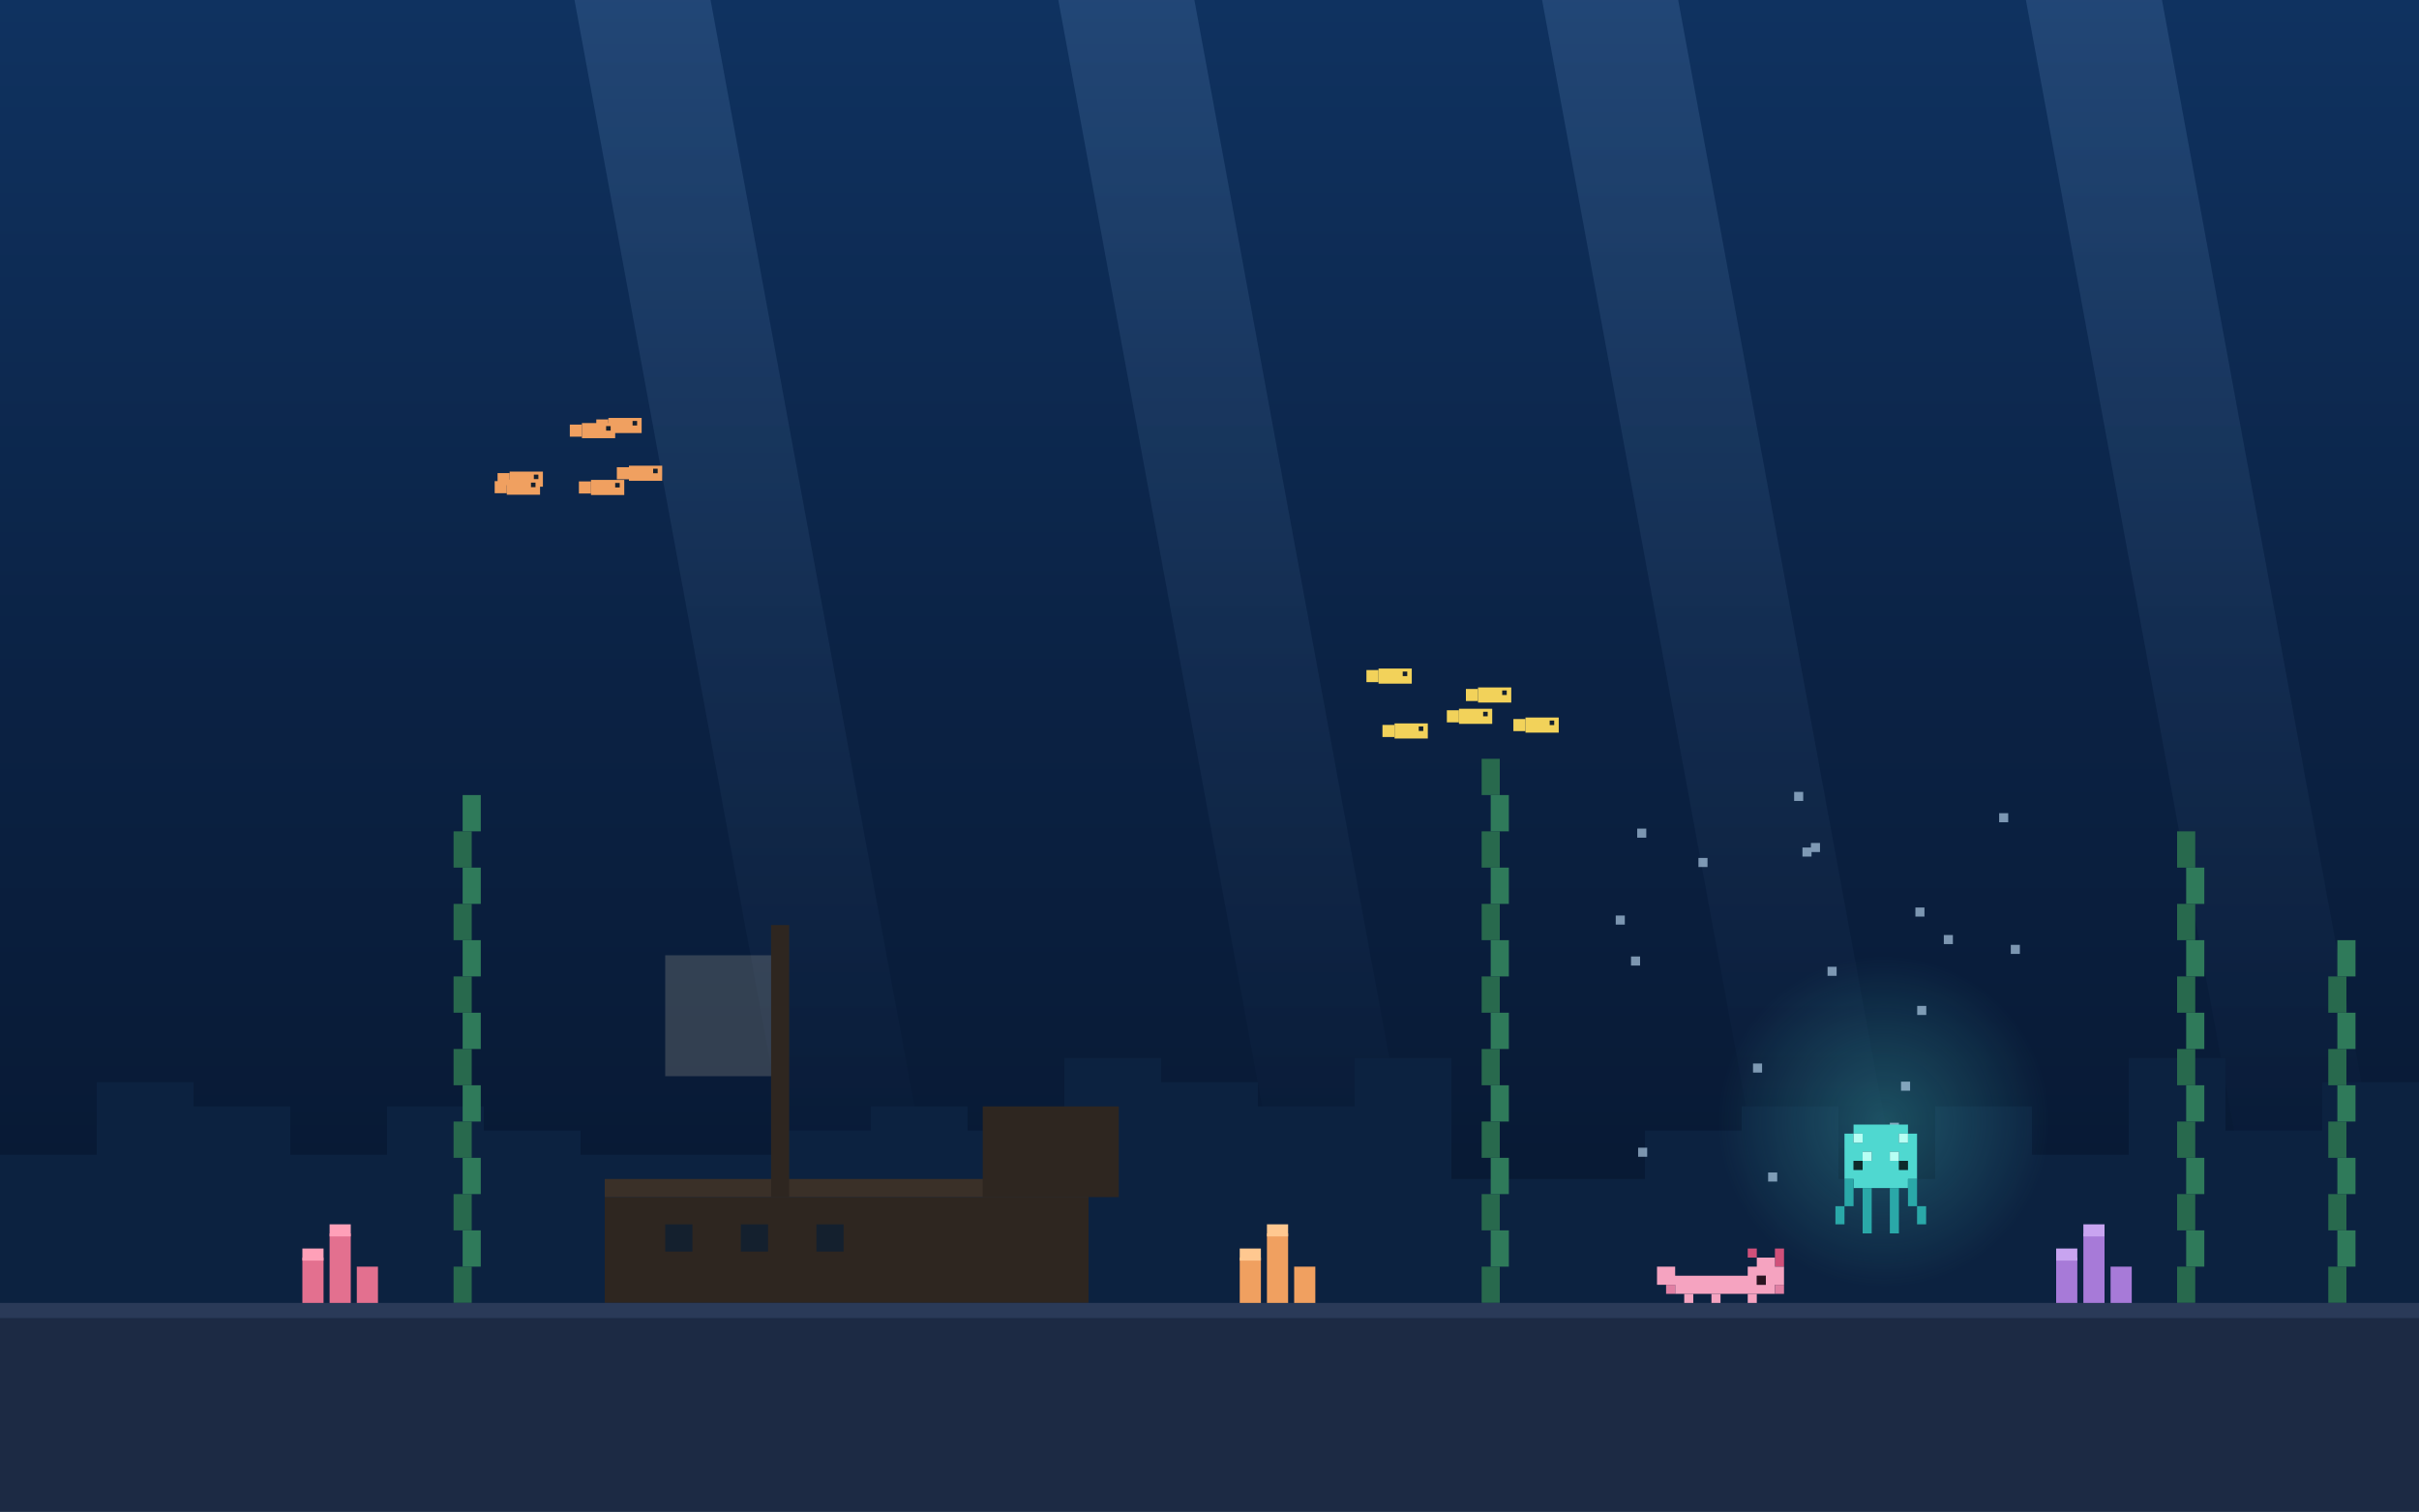
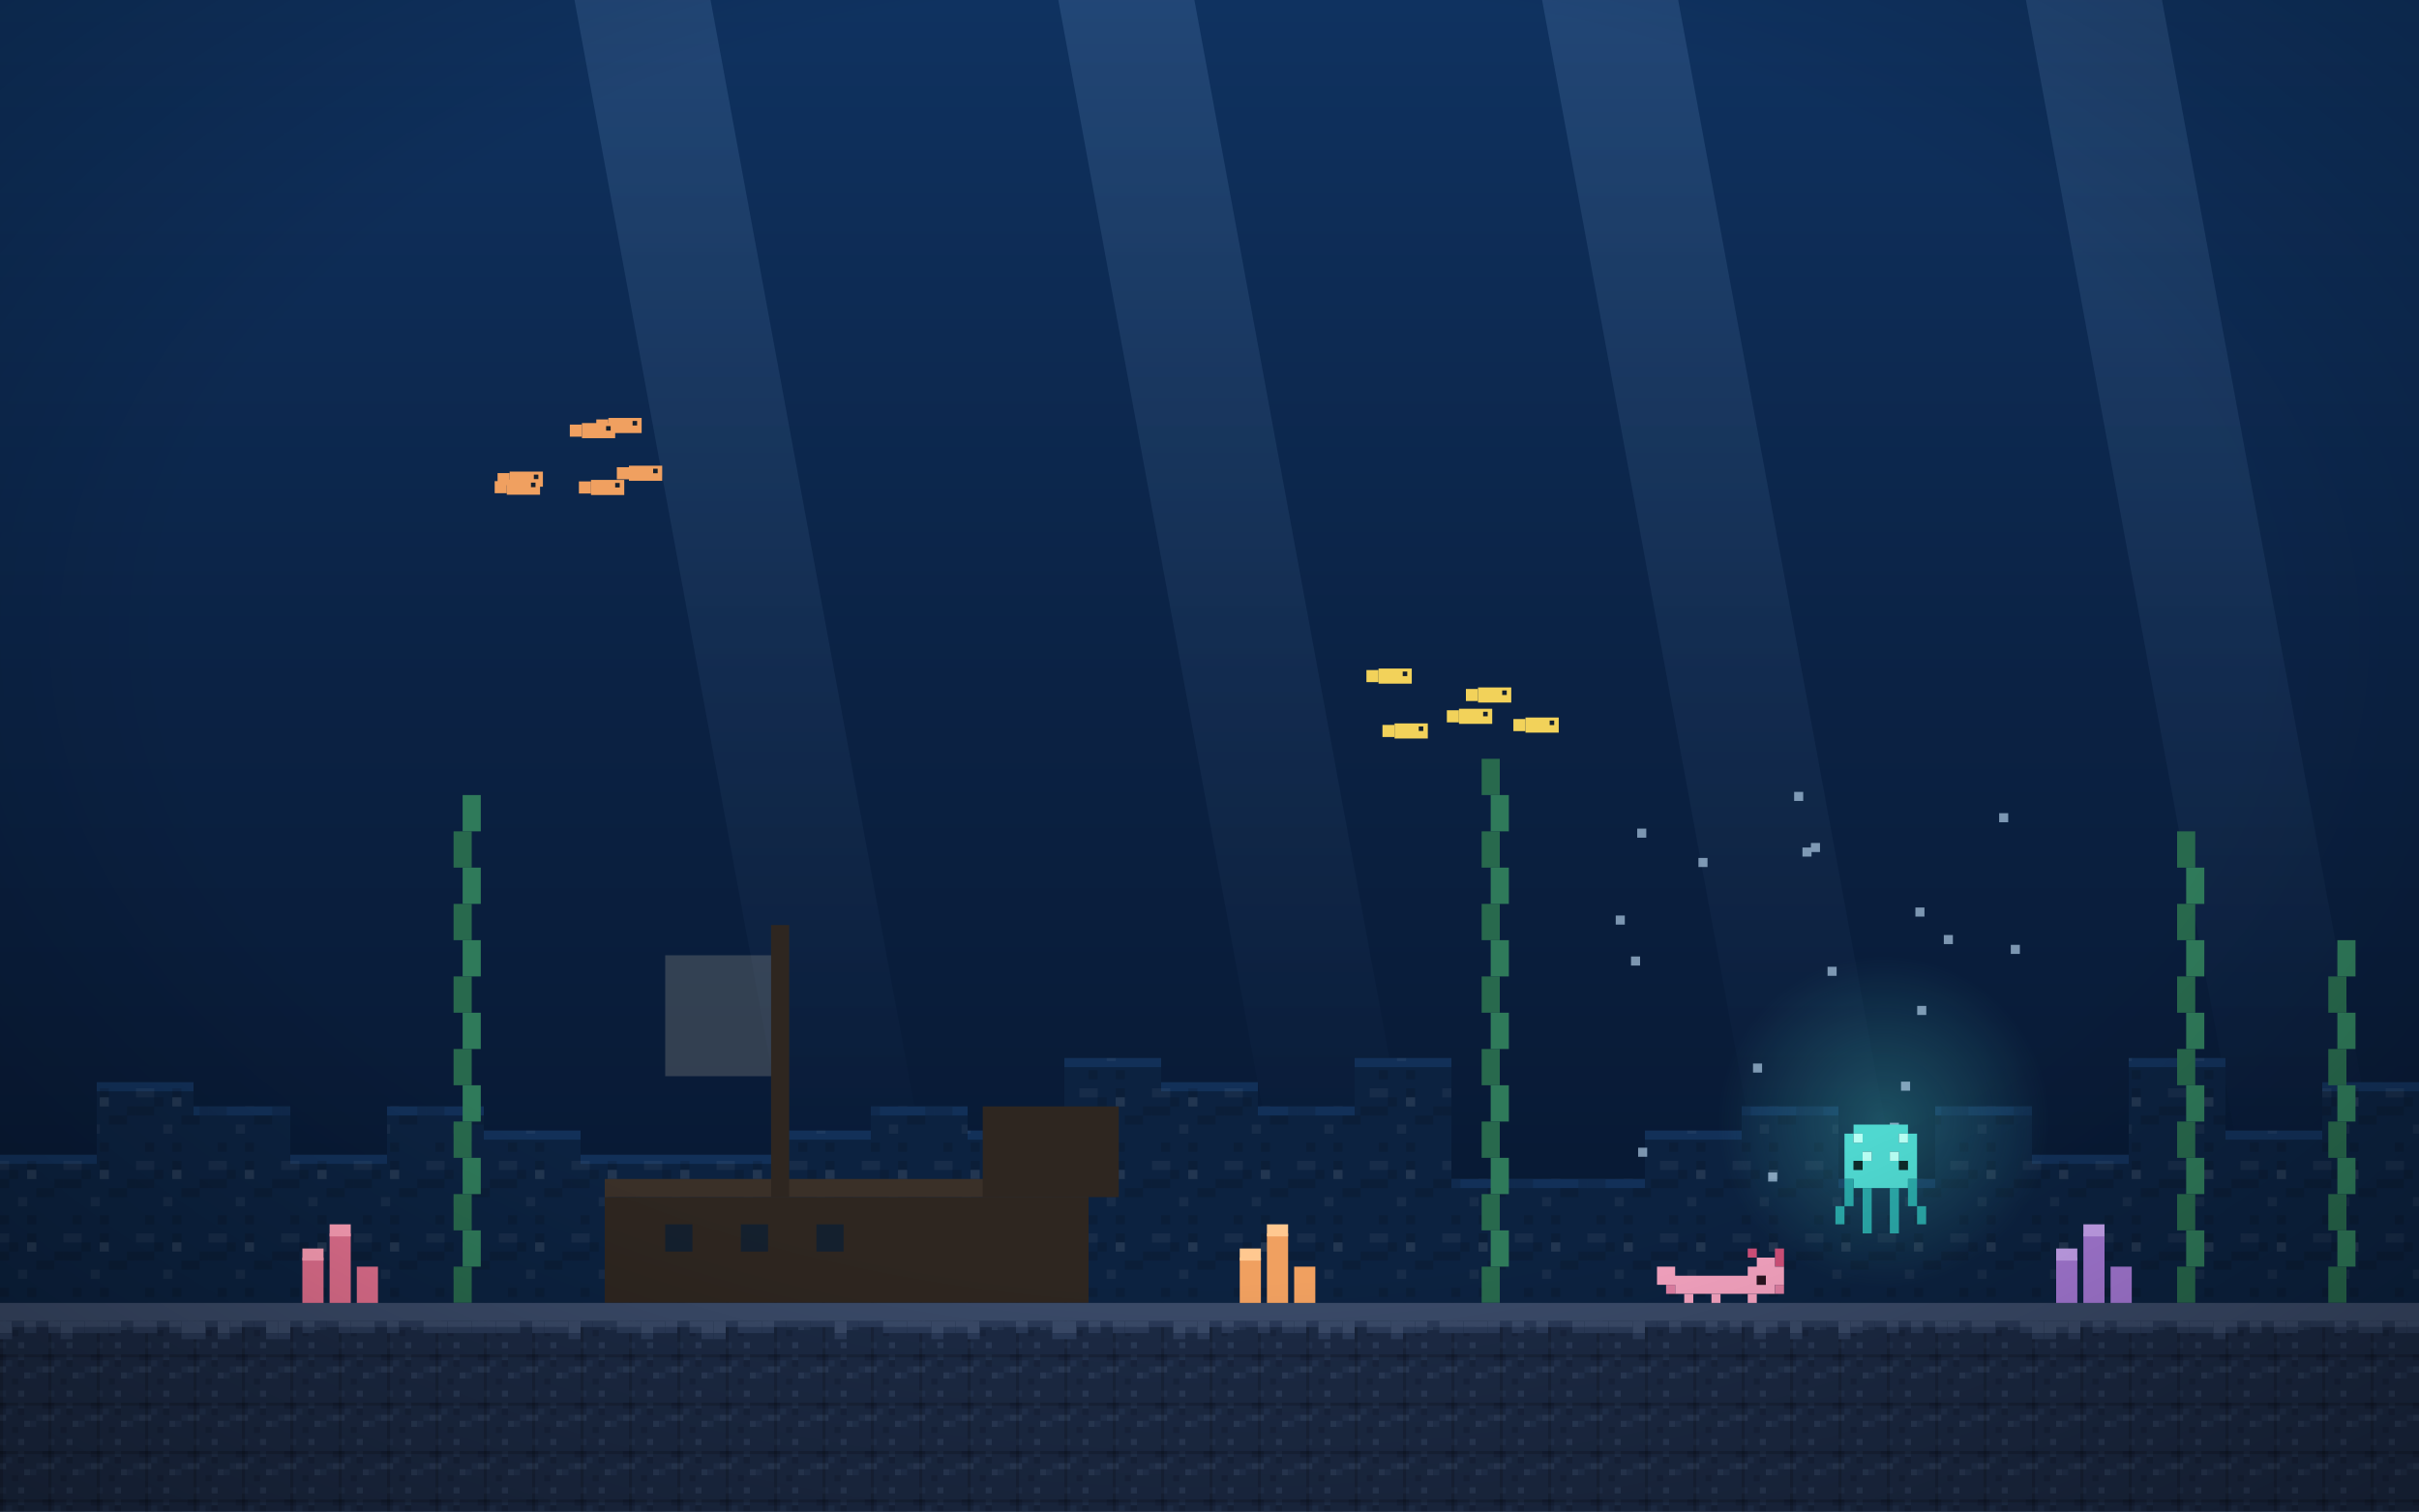
<svg xmlns="http://www.w3.org/2000/svg" viewBox="0 0 1600 1000" width="100%" height="100%" preserveAspectRatio="xMidYMid slice" role="img" aria-label="Ocean: sunbeams through the water, kelp, coral and a shipwreck on the sea floor, an axolotl and a glow squid">
  <style>
.bob{animation:ow-bob 2.6s steps(1,end) infinite}
.hover{animation:ow-hover 3.2s steps(1,end) infinite}
.blink{animation:ow-blink 6s steps(1,end) infinite}
.stepA{animation:ow-stepA 1.4s steps(1,end) infinite}
.stepB{opacity:0;animation:ow-stepB 1.4s steps(1,end) infinite}
.twinkle{animation:ow-twinkle 4s steps(4,end) infinite}
.pulse{animation:ow-pulse 3.2s steps(12,end) infinite}
.breathe{animation:ow-breathe 6s steps(24,end) infinite}
.sway{animation:ow-sway 4.8s steps(16,end) infinite}
.fall{animation:ow-fall 12s steps(96,end) infinite}
.rise{animation:ow-rise 10s steps(80,end) infinite}
.drift{animation:ow-drift 60s steps(480,end) infinite}
.glide{animation:ow-glide 40s steps(320,end) infinite}
.shimmer{animation:ow-shimmer 3s steps(6,end) infinite}
.flow{animation:ow-flow 2s steps(8,end) infinite}
@keyframes ow-bob{0%{transform:translateY(0)}50%{transform:translateY(-4px)}}
@keyframes ow-hover{0%{transform:translateY(0)}25%{transform:translateY(-4px)}50%{transform:translateY(-8px)}75%{transform:translateY(-4px)}}
@keyframes ow-blink{0%{opacity:1}96%{opacity:0}98%{opacity:1}}
@keyframes ow-stepA{0%{opacity:1}50%{opacity:0}}
@keyframes ow-stepB{0%{opacity:0}50%{opacity:1}}
@keyframes ow-twinkle{0%,100%{opacity:.35}50%{opacity:1}}
@keyframes ow-pulse{0%,100%{opacity:.35}50%{opacity:1}}
@keyframes ow-breathe{0%,100%{opacity:.7}50%{opacity:1}}
@keyframes ow-sway{0%,100%{transform:translateX(-5px)}50%{transform:translateX(5px)}}
@keyframes ow-fall{0%{transform:translate(0,-80px);opacity:0}8%{opacity:1}90%{opacity:1}100%{transform:translate(-160px,820px);opacity:0}}
@keyframes ow-rise{0%{transform:translate(0,0);opacity:0}10%{opacity:1}90%{opacity:.8}100%{transform:translate(30px,-420px);opacity:0}}
@keyframes ow-drift{0%{transform:translateX(0)}100%{transform:translateX(-1600px)}}
@keyframes ow-glide{0%{transform:translateX(-500px)}100%{transform:translateX(2100px)}}
@keyframes ow-shimmer{0%,100%{opacity:.7;transform:scaleX(1)}50%{opacity:.35;transform:scaleX(1.3)}}
@keyframes ow-flow{0%{transform:translateY(0)}100%{transform:translateY(32px)}}
.shimmer{transform-box:fill-box;transform-origin:center}
@media (prefers-reduced-motion:reduce){*{animation:none!important}.stepB{opacity:0}}
*{animation:none!important}</style>
  <defs>
    <linearGradient id="v0" x1="0" y1="0" x2="0" y2="1">
      <stop offset="0" stop-color="#0f3260" />
      <stop offset="0.45" stop-color="#0b2244" />
      <stop offset="1" stop-color="#06142a" />
    </linearGradient>
    <linearGradient id="v1" x1="0" y1="0" x2="0" y2="1">
      <stop offset="0" stop-color="#96c8ff" />
      <stop offset="1" stop-color="#0b2244" />
    </linearGradient>
-     <radialGradient id="g2">
+     <pattern id="t2" width="48" height="48" patternUnits="userSpaceOnUse">
+       <rect width="48" height="48" fill="none" />
+       <rect x="0" y="36" width="6" height="6" fill="rgba(0,0,0,0.12)" />
+       <rect x="18" y="6" width="6" height="6" fill="rgba(255,255,255,0.05)" />
+       <rect x="24" y="18" width="6" height="6" fill="rgba(0,0,0,0.12)" />
+       <rect x="6" y="6" width="6" height="6" fill="rgba(0,0,0,0.12)" />
+       <rect x="12" y="24" width="6" height="6" fill="rgba(255,255,255,0.05)" />
+       <rect x="18" y="36" width="6" height="6" fill="rgba(0,0,0,0.12)" />
+       <rect x="30" y="18" width="6" height="6" fill="rgba(0,0,0,0.12)" />
+       <rect x="42" y="0" width="6" height="6" fill="rgba(255,255,255,0.05)" />
+       <rect x="0" y="12" width="6" height="6" fill="rgba(0,0,0,0.12)" />
+       <rect x="18" y="0" width="6" height="6" fill="rgba(0,0,0,0.12)" />
+       <rect x="18" y="6" width="6" height="6" fill="rgba(255,255,255,0.05)" />
+       <rect x="42" y="12" width="6" height="6" fill="rgba(0,0,0,0.12)" />
+       <rect x="36" y="12" width="6" height="6" fill="rgba(0,0,0,0.12)" />
+       <rect x="0" y="0" width="6" height="6" fill="rgba(255,255,255,0.05)" />
+     </pattern>
+     <pattern id="t3" width="32" height="32" patternUnits="userSpaceOnUse">
+       <rect width="32" height="32" fill="#1c2a44" />
+       <rect x="0" y="24" width="4" height="4" fill="#22324e" />
+       <rect x="12" y="4" width="4" height="4" fill="#18243c" />
+       <rect x="16" y="12" width="4" height="4" fill="#2a3a56" />
+       <rect x="4" y="4" width="4" height="4" fill="#22324e" />
+       <rect x="8" y="16" width="4" height="4" fill="#18243c" />
+       <rect x="12" y="24" width="4" height="4" fill="#2a3a56" />
+       <rect x="20" y="12" width="4" height="4" fill="#22324e" />
+       <rect x="28" y="0" width="4" height="4" fill="#18243c" />
+       <rect x="0" y="8" width="4" height="4" fill="#2a3a56" />
+       <rect x="12" y="0" width="4" height="4" fill="#22324e" />
+       <rect x="12" y="4" width="4" height="4" fill="#18243c" />
+       <rect x="28" y="8" width="4" height="4" fill="#2a3a56" />
+       <rect x="24" y="8" width="4" height="4" fill="#22324e" />
+       <rect x="0" y="0" width="4" height="4" fill="#18243c" />
+     </pattern>
+     <pattern id="k4" width="32" height="32" patternUnits="userSpaceOnUse">
+       <rect width="32" height="2" fill="rgba(0,0,0,0.16)" />
+       <rect width="2" height="32" fill="rgba(0,0,0,0.16)" />
+     </pattern>
+     <radialGradient id="g5">
      <stop offset="0" stop-color="#4fd8d0" stop-opacity="0.28" />
      <stop offset="1" stop-color="#4fd8d0" stop-opacity="0" />
+     </radialGradient>
+     <radialGradient id="vignette" cx="0.5" cy="0.42" r="0.78">
+       <stop offset="0.55" stop-color="#000" stop-opacity="0" />
+       <stop offset="1" stop-color="#000" stop-opacity="0.34" />
    </radialGradient>
  </defs>
  <rect x="0" y="0" width="1600" height="1000" fill="url(#v0)" />
  <path d="M380 0h90l140 760h-90Z" fill="url(#v1)" opacity="0.14" class="breathe" style="animation-delay:-0s" />
  <path d="M700 0h90l140 760h-90Z" fill="url(#v1)" opacity="0.14" class="breathe" style="animation-delay:-1.5s" />
  <path d="M1020 0h90l140 760h-90Z" fill="url(#v1)" opacity="0.14" class="breathe" style="animation-delay:-3s" />
  <path d="M1340 0h90l140 760h-90Z" fill="url(#v1)" opacity="0.14" class="breathe" style="animation-delay:-4.5s" />
  <path d="M0 1000V764H64V716H128V732H192V764H256V732H320V748H384V764H448V764H512V748H576V732H640V748H704V700H768V716H832V732H896V700H960V780H1024V780H1088V748H1152V732H1216V780H1280V732H1344V764H1408V700H1472V748H1536V716H1600V1000Z" fill="#0c2240" />
+   <rect x="0" y="764" width="64" height="6" fill="#123058" />
+   <rect x="64" y="716" width="64" height="6" fill="#123058" />
+   <rect x="128" y="732" width="64" height="6" fill="#123058" />
+   <rect x="192" y="764" width="64" height="6" fill="#123058" />
+   <rect x="256" y="732" width="64" height="6" fill="#123058" />
+   <rect x="320" y="748" width="64" height="6" fill="#123058" />
+   <rect x="384" y="764" width="64" height="6" fill="#123058" />
+   <rect x="448" y="764" width="64" height="6" fill="#123058" />
+   <rect x="512" y="748" width="64" height="6" fill="#123058" />
+   <rect x="576" y="732" width="64" height="6" fill="#123058" />
+   <rect x="640" y="748" width="64" height="6" fill="#123058" />
+   <rect x="704" y="700" width="64" height="6" fill="#123058" />
+   <rect x="768" y="716" width="64" height="6" fill="#123058" />
+   <rect x="832" y="732" width="64" height="6" fill="#123058" />
+   <rect x="896" y="700" width="64" height="6" fill="#123058" />
+   <rect x="960" y="780" width="64" height="6" fill="#123058" />
+   <rect x="1024" y="780" width="64" height="6" fill="#123058" />
+   <rect x="1088" y="748" width="64" height="6" fill="#123058" />
+   <rect x="1152" y="732" width="64" height="6" fill="#123058" />
+   <rect x="1216" y="780" width="64" height="6" fill="#123058" />
+   <rect x="1280" y="732" width="64" height="6" fill="#123058" />
+   <rect x="1344" y="764" width="64" height="6" fill="#123058" />
+   <rect x="1408" y="700" width="64" height="6" fill="#123058" />
+   <rect x="1472" y="748" width="64" height="6" fill="#123058" />
+   <rect x="1536" y="716" width="64" height="6" fill="#123058" />
+   <path d="M0 1000V764H64V716H128V732H192V764H256V732H320V748H384V764H448V764H512V748H576V732H640V748H704V700H768V716H832V732H896V700H960V780H1024V780H1088V748H1152V732H1216V780H1280V732H1344V764H1408V700H1472V748H1536V716H1600V1000Z" fill="url(#t2)" />
  <g class="drift" style="animation-delay:-3s">
    <rect x="337.1" y="312" width="22" height="10" fill="#f0a060" />
    <rect x="329.1" y="313" width="8" height="8" fill="#f0a060" />
    <rect x="353.1" y="314" width="3" height="3" fill="#14202e" />
    <rect x="390.9" y="317.5" width="22" height="10" fill="#f0a060" />
    <rect x="382.9" y="318.5" width="8" height="8" fill="#f0a060" />
    <rect x="406.9" y="319.5" width="3" height="3" fill="#14202e" />
    <rect x="416" y="308.1" width="22" height="10" fill="#f0a060" />
    <rect x="408" y="309.1" width="8" height="8" fill="#f0a060" />
    <rect x="432" y="310.1" width="3" height="3" fill="#14202e" />
    <rect x="402.4" y="276.5" width="22" height="10" fill="#f0a060" />
    <rect x="394.4" y="277.5" width="8" height="8" fill="#f0a060" />
    <rect x="418.4" y="278.5" width="3" height="3" fill="#14202e" />
    <rect x="335.2" y="317.3" width="22" height="10" fill="#f0a060" />
    <rect x="327.2" y="318.3" width="8" height="8" fill="#f0a060" />
    <rect x="351.2" y="319.3" width="3" height="3" fill="#14202e" />
    <rect x="384.9" y="279.9" width="22" height="10" fill="#f0a060" />
    <rect x="376.9" y="280.9" width="8" height="8" fill="#f0a060" />
    <rect x="400.9" y="281.9" width="3" height="3" fill="#14202e" />
    <g transform="translate(1600 0)">
      <rect x="337.1" y="312" width="22" height="10" fill="#f0a060" />
      <rect x="329.1" y="313" width="8" height="8" fill="#f0a060" />
      <rect x="353.1" y="314" width="3" height="3" fill="#14202e" />
      <rect x="390.9" y="317.5" width="22" height="10" fill="#f0a060" />
      <rect x="382.9" y="318.5" width="8" height="8" fill="#f0a060" />
      <rect x="406.9" y="319.5" width="3" height="3" fill="#14202e" />
      <rect x="416" y="308.1" width="22" height="10" fill="#f0a060" />
      <rect x="408" y="309.1" width="8" height="8" fill="#f0a060" />
      <rect x="432" y="310.1" width="3" height="3" fill="#14202e" />
      <rect x="402.4" y="276.5" width="22" height="10" fill="#f0a060" />
      <rect x="394.4" y="277.5" width="8" height="8" fill="#f0a060" />
      <rect x="418.4" y="278.5" width="3" height="3" fill="#14202e" />
      <rect x="335.2" y="317.3" width="22" height="10" fill="#f0a060" />
      <rect x="327.2" y="318.3" width="8" height="8" fill="#f0a060" />
      <rect x="351.2" y="319.3" width="3" height="3" fill="#14202e" />
      <rect x="384.9" y="279.9" width="22" height="10" fill="#f0a060" />
      <rect x="376.9" y="280.9" width="8" height="8" fill="#f0a060" />
      <rect x="400.9" y="281.9" width="3" height="3" fill="#14202e" />
    </g>
  </g>
  <g class="drift" style="animation-delay:-17s">
    <rect x="922.4" y="478.6" width="22" height="10" fill="#f2d25a" />
    <rect x="914.4" y="479.6" width="8" height="8" fill="#f2d25a" />
    <rect x="938.4" y="480.6" width="3" height="3" fill="#14202e" />
    <rect x="977.6" y="454.8" width="22" height="10" fill="#f2d25a" />
    <rect x="969.6" y="455.8" width="8" height="8" fill="#f2d25a" />
    <rect x="993.6" y="456.8" width="3" height="3" fill="#14202e" />
    <rect x="1009" y="474.7" width="22" height="10" fill="#f2d25a" />
    <rect x="1001" y="475.7" width="8" height="8" fill="#f2d25a" />
    <rect x="1025" y="476.7" width="3" height="3" fill="#14202e" />
    <rect x="911.8" y="442.3" width="22" height="10" fill="#f2d25a" />
    <rect x="903.8" y="443.3" width="8" height="8" fill="#f2d25a" />
    <rect x="927.8" y="444.3" width="3" height="3" fill="#14202e" />
    <rect x="965" y="468.9" width="22" height="10" fill="#f2d25a" />
    <rect x="957" y="469.9" width="8" height="8" fill="#f2d25a" />
    <rect x="981" y="470.9" width="3" height="3" fill="#14202e" />
    <g transform="translate(1600 0)">
      <rect x="922.4" y="478.6" width="22" height="10" fill="#f2d25a" />
      <rect x="914.4" y="479.6" width="8" height="8" fill="#f2d25a" />
      <rect x="938.4" y="480.6" width="3" height="3" fill="#14202e" />
      <rect x="977.6" y="454.8" width="22" height="10" fill="#f2d25a" />
      <rect x="969.6" y="455.8" width="8" height="8" fill="#f2d25a" />
      <rect x="993.6" y="456.8" width="3" height="3" fill="#14202e" />
      <rect x="1009" y="474.7" width="22" height="10" fill="#f2d25a" />
      <rect x="1001" y="475.7" width="8" height="8" fill="#f2d25a" />
      <rect x="1025" y="476.7" width="3" height="3" fill="#14202e" />
      <rect x="911.8" y="442.3" width="22" height="10" fill="#f2d25a" />
      <rect x="903.8" y="443.3" width="8" height="8" fill="#f2d25a" />
      <rect x="927.8" y="444.3" width="3" height="3" fill="#14202e" />
      <rect x="965" y="468.9" width="22" height="10" fill="#f2d25a" />
      <rect x="957" y="469.9" width="8" height="8" fill="#f2d25a" />
      <rect x="981" y="470.9" width="3" height="3" fill="#14202e" />
    </g>
  </g>
  <rect x="400" y="792" width="320" height="70" fill="#2e2620" />
  <rect x="400" y="780" width="320" height="12" fill="#3a3028" />
  <rect x="650" y="732" width="90" height="60" fill="#2e2620" />
  <rect x="510" y="612" width="12" height="180" fill="#2e2620" />
  <rect x="440" y="632" width="70" height="80" fill="#c8beaa" opacity="0.22" />
  <rect x="440" y="810" width="18" height="18" fill="#14202e" />
  <rect x="490" y="810" width="18" height="18" fill="#14202e" />
  <rect x="540" y="810" width="18" height="18" fill="#14202e" />
  <g class="sway" style="animation-delay:-0s">
    <rect x="300" y="838" width="12" height="24" fill="#28694d" />
    <rect x="306" y="814" width="12" height="24" fill="#2f7a5a" />
    <rect x="300" y="790" width="12" height="24" fill="#28694d" />
    <rect x="306" y="766" width="12" height="24" fill="#2f7a5a" />
    <rect x="300" y="742" width="12" height="24" fill="#28694d" />
    <rect x="306" y="718" width="12" height="24" fill="#2f7a5a" />
    <rect x="300" y="694" width="12" height="24" fill="#28694d" />
    <rect x="306" y="670" width="12" height="24" fill="#2f7a5a" />
    <rect x="300" y="646" width="12" height="24" fill="#28694d" />
    <rect x="306" y="622" width="12" height="24" fill="#2f7a5a" />
    <rect x="300" y="598" width="12" height="24" fill="#28694d" />
    <rect x="306" y="574" width="12" height="24" fill="#2f7a5a" />
    <rect x="300" y="550" width="12" height="24" fill="#28694d" />
    <rect x="306" y="526" width="12" height="24" fill="#2f7a5a" />
  </g>
  <g class="sway" style="animation-delay:-1.4s">
    <rect x="980" y="838" width="12" height="24" fill="#28694d" />
    <rect x="986" y="814" width="12" height="24" fill="#2f7a5a" />
    <rect x="980" y="790" width="12" height="24" fill="#28694d" />
    <rect x="986" y="766" width="12" height="24" fill="#2f7a5a" />
    <rect x="980" y="742" width="12" height="24" fill="#28694d" />
    <rect x="986" y="718" width="12" height="24" fill="#2f7a5a" />
    <rect x="980" y="694" width="12" height="24" fill="#28694d" />
    <rect x="986" y="670" width="12" height="24" fill="#2f7a5a" />
    <rect x="980" y="646" width="12" height="24" fill="#28694d" />
    <rect x="986" y="622" width="12" height="24" fill="#2f7a5a" />
    <rect x="980" y="598" width="12" height="24" fill="#28694d" />
    <rect x="986" y="574" width="12" height="24" fill="#2f7a5a" />
    <rect x="980" y="550" width="12" height="24" fill="#28694d" />
    <rect x="986" y="526" width="12" height="24" fill="#2f7a5a" />
    <rect x="980" y="502" width="12" height="24" fill="#28694d" />
  </g>
  <g class="sway" style="animation-delay:-2.6s">
    <rect x="1440" y="838" width="12" height="24" fill="#28694d" />
    <rect x="1446" y="814" width="12" height="24" fill="#2f7a5a" />
    <rect x="1440" y="790" width="12" height="24" fill="#28694d" />
    <rect x="1446" y="766" width="12" height="24" fill="#2f7a5a" />
    <rect x="1440" y="742" width="12" height="24" fill="#28694d" />
    <rect x="1446" y="718" width="12" height="24" fill="#2f7a5a" />
    <rect x="1440" y="694" width="12" height="24" fill="#28694d" />
    <rect x="1446" y="670" width="12" height="24" fill="#2f7a5a" />
    <rect x="1440" y="646" width="12" height="24" fill="#28694d" />
    <rect x="1446" y="622" width="12" height="24" fill="#2f7a5a" />
    <rect x="1440" y="598" width="12" height="24" fill="#28694d" />
    <rect x="1446" y="574" width="12" height="24" fill="#2f7a5a" />
    <rect x="1440" y="550" width="12" height="24" fill="#28694d" />
  </g>
  <g class="sway" style="animation-delay:-0.8s">
    <rect x="1540" y="838" width="12" height="24" fill="#28694d" />
    <rect x="1546" y="814" width="12" height="24" fill="#2f7a5a" />
    <rect x="1540" y="790" width="12" height="24" fill="#28694d" />
    <rect x="1546" y="766" width="12" height="24" fill="#2f7a5a" />
    <rect x="1540" y="742" width="12" height="24" fill="#28694d" />
    <rect x="1546" y="718" width="12" height="24" fill="#2f7a5a" />
    <rect x="1540" y="694" width="12" height="24" fill="#28694d" />
    <rect x="1546" y="670" width="12" height="24" fill="#2f7a5a" />
    <rect x="1540" y="646" width="12" height="24" fill="#28694d" />
    <rect x="1546" y="622" width="12" height="24" fill="#2f7a5a" />
  </g>
-   <rect x="0" y="862" width="1600" height="138" fill="#1c2a44" />
-   <rect x="0" y="862" width="1600" height="10" fill="#2a3a58" />
+   <rect x="0" y="862" width="1600" height="138" fill="url(#t3)" />
+   <rect x="0" y="862" width="1600" height="138" fill="url(#k4)" />
+   <rect x="0" y="862" width="1600" height="12" fill="#3a4a68" />
+   <rect x="0" y="874" width="8" height="8" fill="#3a4a68" />
+   <rect x="0" y="882" width="8" height="4" fill="#2a3a58" />
+   <rect x="8" y="874" width="8" height="4" fill="#2a3a58" />
+   <rect x="16" y="874" width="8" height="4" fill="#3a4a68" />
+   <rect x="16" y="878" width="8" height="4" fill="#2a3a58" />
+   <rect x="24" y="874" width="8" height="4" fill="#2a3a58" />
+   <rect x="32" y="874" width="8" height="4" fill="#3a4a68" />
+   <rect x="32" y="878" width="8" height="4" fill="#2a3a58" />
+   <rect x="40" y="874" width="8" height="8" fill="#3a4a68" />
+   <rect x="40" y="882" width="8" height="4" fill="#2a3a58" />
+   <rect x="48" y="874" width="8" height="4" fill="#3a4a68" />
+   <rect x="48" y="878" width="8" height="4" fill="#2a3a58" />
+   <rect x="56" y="874" width="8" height="4" fill="#3a4a68" />
+   <rect x="56" y="878" width="8" height="4" fill="#2a3a58" />
+   <rect x="64" y="874" width="8" height="4" fill="#3a4a68" />
+   <rect x="64" y="878" width="8" height="4" fill="#2a3a58" />
+   <rect x="72" y="874" width="8" height="4" fill="#3a4a68" />
+   <rect x="72" y="878" width="8" height="4" fill="#2a3a58" />
+   <rect x="80" y="874" width="8" height="4" fill="#2a3a58" />
+   <rect x="88" y="874" width="8" height="4" fill="#3a4a68" />
+   <rect x="88" y="878" width="8" height="4" fill="#2a3a58" />
+   <rect x="96" y="874" width="8" height="4" fill="#3a4a68" />
+   <rect x="96" y="878" width="8" height="4" fill="#2a3a58" />
+   <rect x="104" y="874" width="8" height="4" fill="#2a3a58" />
+   <rect x="112" y="874" width="8" height="4" fill="#3a4a68" />
+   <rect x="112" y="878" width="8" height="4" fill="#2a3a58" />
+   <rect x="120" y="874" width="8" height="8" fill="#3a4a68" />
+   <rect x="120" y="882" width="8" height="4" fill="#2a3a58" />
+   <rect x="128" y="874" width="8" height="8" fill="#3a4a68" />
+   <rect x="128" y="882" width="8" height="4" fill="#2a3a58" />
+   <rect x="136" y="874" width="8" height="4" fill="#2a3a58" />
+   <rect x="144" y="874" width="8" height="8" fill="#3a4a68" />
+   <rect x="144" y="882" width="8" height="4" fill="#2a3a58" />
+   <rect x="152" y="874" width="8" height="4" fill="#3a4a68" />
+   <rect x="152" y="878" width="8" height="4" fill="#2a3a58" />
+   <rect x="160" y="874" width="8" height="4" fill="#2a3a58" />
+   <rect x="168" y="874" width="8" height="4" fill="#2a3a58" />
+   <rect x="176" y="874" width="8" height="8" fill="#3a4a68" />
+   <rect x="176" y="882" width="8" height="4" fill="#2a3a58" />
+   <rect x="184" y="874" width="8" height="8" fill="#3a4a68" />
+   <rect x="184" y="882" width="8" height="4" fill="#2a3a58" />
+   <rect x="192" y="874" width="8" height="4" fill="#2a3a58" />
+   <rect x="200" y="874" width="8" height="4" fill="#3a4a68" />
+   <rect x="200" y="878" width="8" height="4" fill="#2a3a58" />
+   <rect x="208" y="874" width="8" height="4" fill="#2a3a58" />
+   <rect x="216" y="874" width="8" height="4" fill="#2a3a58" />
+   <rect x="224" y="874" width="8" height="4" fill="#3a4a68" />
+   <rect x="224" y="878" width="8" height="4" fill="#2a3a58" />
+   <rect x="232" y="874" width="8" height="4" fill="#3a4a68" />
+   <rect x="232" y="878" width="8" height="4" fill="#2a3a58" />
+   <rect x="240" y="874" width="8" height="4" fill="#3a4a68" />
+   <rect x="240" y="878" width="8" height="4" fill="#2a3a58" />
+   <rect x="248" y="874" width="8" height="4" fill="#2a3a58" />
+   <rect x="256" y="874" width="8" height="4" fill="#3a4a68" />
+   <rect x="256" y="878" width="8" height="4" fill="#2a3a58" />
+   <rect x="264" y="874" width="8" height="4" fill="#2a3a58" />
+   <rect x="272" y="874" width="8" height="4" fill="#2a3a58" />
+   <rect x="280" y="874" width="8" height="4" fill="#3a4a68" />
+   <rect x="280" y="878" width="8" height="4" fill="#2a3a58" />
+   <rect x="288" y="874" width="8" height="4" fill="#3a4a68" />
+   <rect x="288" y="878" width="8" height="4" fill="#2a3a58" />
+   <rect x="296" y="874" width="8" height="4" fill="#3a4a68" />
+   <rect x="296" y="878" width="8" height="4" fill="#2a3a58" />
+   <rect x="304" y="874" width="8" height="4" fill="#3a4a68" />
+   <rect x="304" y="878" width="8" height="4" fill="#2a3a58" />
+   <rect x="312" y="874" width="8" height="4" fill="#3a4a68" />
+   <rect x="312" y="878" width="8" height="4" fill="#2a3a58" />
+   <rect x="320" y="874" width="8" height="4" fill="#3a4a68" />
+   <rect x="320" y="878" width="8" height="4" fill="#2a3a58" />
+   <rect x="328" y="874" width="8" height="4" fill="#3a4a68" />
+   <rect x="328" y="878" width="8" height="4" fill="#2a3a58" />
+   <rect x="336" y="874" width="8" height="4" fill="#3a4a68" />
+   <rect x="336" y="878" width="8" height="4" fill="#2a3a58" />
+   <rect x="344" y="874" width="8" height="4" fill="#2a3a58" />
+   <rect x="352" y="874" width="8" height="4" fill="#3a4a68" />
+   <rect x="352" y="878" width="8" height="4" fill="#2a3a58" />
+   <rect x="360" y="874" width="8" height="4" fill="#3a4a68" />
+   <rect x="360" y="878" width="8" height="4" fill="#2a3a58" />
+   <rect x="368" y="874" width="8" height="4" fill="#3a4a68" />
+   <rect x="368" y="878" width="8" height="4" fill="#2a3a58" />
+   <rect x="376" y="874" width="8" height="8" fill="#3a4a68" />
+   <rect x="376" y="882" width="8" height="4" fill="#2a3a58" />
+   <rect x="384" y="874" width="8" height="4" fill="#2a3a58" />
+   <rect x="392" y="874" width="8" height="4" fill="#2a3a58" />
+   <rect x="400" y="874" width="8" height="4" fill="#2a3a58" />
+   <rect x="408" y="874" width="8" height="4" fill="#3a4a68" />
+   <rect x="408" y="878" width="8" height="4" fill="#2a3a58" />
+   <rect x="416" y="874" width="8" height="4" fill="#3a4a68" />
+   <rect x="416" y="878" width="8" height="4" fill="#2a3a58" />
+   <rect x="424" y="874" width="8" height="8" fill="#3a4a68" />
+   <rect x="424" y="882" width="8" height="4" fill="#2a3a58" />
+   <rect x="432" y="874" width="8" height="4" fill="#3a4a68" />
+   <rect x="432" y="878" width="8" height="4" fill="#2a3a58" />
+   <rect x="440" y="874" width="8" height="4" fill="#3a4a68" />
+   <rect x="440" y="878" width="8" height="4" fill="#2a3a58" />
+   <rect x="448" y="874" width="8" height="4" fill="#2a3a58" />
+   <rect x="456" y="874" width="8" height="4" fill="#3a4a68" />
+   <rect x="456" y="878" width="8" height="4" fill="#2a3a58" />
+   <rect x="464" y="874" width="8" height="8" fill="#3a4a68" />
+   <rect x="464" y="882" width="8" height="4" fill="#2a3a58" />
+   <rect x="472" y="874" width="8" height="8" fill="#3a4a68" />
+   <rect x="472" y="882" width="8" height="4" fill="#2a3a58" />
+   <rect x="480" y="874" width="8" height="4" fill="#2a3a58" />
+   <rect x="488" y="874" width="8" height="4" fill="#3a4a68" />
+   <rect x="488" y="878" width="8" height="4" fill="#2a3a58" />
+   <rect x="496" y="874" width="8" height="4" fill="#3a4a68" />
+   <rect x="496" y="878" width="8" height="4" fill="#2a3a58" />
+   <rect x="504" y="874" width="8" height="4" fill="#3a4a68" />
+   <rect x="504" y="878" width="8" height="4" fill="#2a3a58" />
+   <rect x="512" y="874" width="8" height="4" fill="#2a3a58" />
+   <rect x="520" y="874" width="8" height="4" fill="#2a3a58" />
+   <rect x="528" y="874" width="8" height="4" fill="#2a3a58" />
+   <rect x="536" y="874" width="8" height="4" fill="#2a3a58" />
+   <rect x="544" y="874" width="8" height="4" fill="#2a3a58" />
+   <rect x="552" y="874" width="8" height="8" fill="#3a4a68" />
+   <rect x="552" y="882" width="8" height="4" fill="#2a3a58" />
+   <rect x="560" y="874" width="8" height="4" fill="#2a3a58" />
+   <rect x="568" y="874" width="8" height="4" fill="#2a3a58" />
+   <rect x="576" y="874" width="8" height="4" fill="#2a3a58" />
+   <rect x="584" y="874" width="8" height="4" fill="#3a4a68" />
+   <rect x="584" y="878" width="8" height="4" fill="#2a3a58" />
+   <rect x="592" y="874" width="8" height="4" fill="#3a4a68" />
+   <rect x="592" y="878" width="8" height="4" fill="#2a3a58" />
+   <rect x="600" y="874" width="8" height="4" fill="#3a4a68" />
+   <rect x="600" y="878" width="8" height="4" fill="#2a3a58" />
+   <rect x="608" y="874" width="8" height="4" fill="#3a4a68" />
+   <rect x="608" y="878" width="8" height="4" fill="#2a3a58" />
+   <rect x="616" y="874" width="8" height="8" fill="#3a4a68" />
+   <rect x="616" y="882" width="8" height="4" fill="#2a3a58" />
+   <rect x="624" y="874" width="8" height="4" fill="#3a4a68" />
+   <rect x="624" y="878" width="8" height="4" fill="#2a3a58" />
+   <rect x="632" y="874" width="8" height="4" fill="#3a4a68" />
+   <rect x="632" y="878" width="8" height="4" fill="#2a3a58" />
+   <rect x="640" y="874" width="8" height="8" fill="#3a4a68" />
+   <rect x="640" y="882" width="8" height="4" fill="#2a3a58" />
+   <rect x="648" y="874" width="8" height="4" fill="#2a3a58" />
+   <rect x="656" y="874" width="8" height="4" fill="#2a3a58" />
+   <rect x="664" y="874" width="8" height="4" fill="#2a3a58" />
+   <rect x="672" y="874" width="8" height="4" fill="#3a4a68" />
+   <rect x="672" y="878" width="8" height="4" fill="#2a3a58" />
+   <rect x="680" y="874" width="8" height="4" fill="#2a3a58" />
+   <rect x="688" y="874" width="8" height="4" fill="#2a3a58" />
+   <rect x="696" y="874" width="8" height="8" fill="#3a4a68" />
+   <rect x="696" y="882" width="8" height="4" fill="#2a3a58" />
+   <rect x="704" y="874" width="8" height="8" fill="#3a4a68" />
+   <rect x="704" y="882" width="8" height="4" fill="#2a3a58" />
+   <rect x="712" y="874" width="8" height="4" fill="#2a3a58" />
+   <rect x="720" y="874" width="8" height="4" fill="#3a4a68" />
+   <rect x="720" y="878" width="8" height="4" fill="#2a3a58" />
+   <rect x="728" y="874" width="8" height="4" fill="#2a3a58" />
+   <rect x="736" y="874" width="8" height="4" fill="#3a4a68" />
+   <rect x="736" y="878" width="8" height="4" fill="#2a3a58" />
+   <rect x="744" y="874" width="8" height="4" fill="#3a4a68" />
+   <rect x="744" y="878" width="8" height="4" fill="#2a3a58" />
+   <rect x="752" y="874" width="8" height="4" fill="#3a4a68" />
+   <rect x="752" y="878" width="8" height="4" fill="#2a3a58" />
+   <rect x="760" y="874" width="8" height="4" fill="#2a3a58" />
+   <rect x="768" y="874" width="8" height="4" fill="#2a3a58" />
+   <rect x="776" y="874" width="8" height="8" fill="#3a4a68" />
+   <rect x="776" y="882" width="8" height="4" fill="#2a3a58" />
+   <rect x="784" y="874" width="8" height="4" fill="#3a4a68" />
+   <rect x="784" y="878" width="8" height="4" fill="#2a3a58" />
+   <rect x="792" y="874" width="8" height="8" fill="#3a4a68" />
+   <rect x="792" y="882" width="8" height="4" fill="#2a3a58" />
+   <rect x="800" y="874" width="8" height="4" fill="#2a3a58" />
+   <rect x="808" y="874" width="8" height="4" fill="#3a4a68" />
+   <rect x="808" y="878" width="8" height="4" fill="#2a3a58" />
+   <rect x="816" y="874" width="8" height="4" fill="#2a3a58" />
+   <rect x="824" y="874" width="8" height="4" fill="#2a3a58" />
+   <rect x="832" y="874" width="8" height="4" fill="#3a4a68" />
+   <rect x="832" y="878" width="8" height="4" fill="#2a3a58" />
+   <rect x="840" y="874" width="8" height="4" fill="#2a3a58" />
+   <rect x="848" y="874" width="8" height="4" fill="#3a4a68" />
+   <rect x="848" y="878" width="8" height="4" fill="#2a3a58" />
+   <rect x="856" y="874" width="8" height="4" fill="#3a4a68" />
+   <rect x="856" y="878" width="8" height="4" fill="#2a3a58" />
+   <rect x="864" y="874" width="8" height="4" fill="#2a3a58" />
+   <rect x="872" y="874" width="8" height="8" fill="#3a4a68" />
+   <rect x="872" y="882" width="8" height="4" fill="#2a3a58" />
+   <rect x="880" y="874" width="8" height="4" fill="#3a4a68" />
+   <rect x="880" y="878" width="8" height="4" fill="#2a3a58" />
+   <rect x="888" y="874" width="8" height="8" fill="#3a4a68" />
+   <rect x="888" y="882" width="8" height="4" fill="#2a3a58" />
+   <rect x="896" y="874" width="8" height="4" fill="#2a3a58" />
+   <rect x="904" y="874" width="8" height="4" fill="#3a4a68" />
+   <rect x="904" y="878" width="8" height="4" fill="#2a3a58" />
+   <rect x="912" y="874" width="8" height="4" fill="#3a4a68" />
+   <rect x="912" y="878" width="8" height="4" fill="#2a3a58" />
+   <rect x="920" y="874" width="8" height="8" fill="#3a4a68" />
+   <rect x="920" y="882" width="8" height="4" fill="#2a3a58" />
+   <rect x="928" y="874" width="8" height="4" fill="#3a4a68" />
+   <rect x="928" y="878" width="8" height="4" fill="#2a3a58" />
+   <rect x="936" y="874" width="8" height="4" fill="#3a4a68" />
+   <rect x="936" y="878" width="8" height="4" fill="#2a3a58" />
+   <rect x="944" y="874" width="8" height="4" fill="#2a3a58" />
+   <rect x="952" y="874" width="8" height="4" fill="#3a4a68" />
+   <rect x="952" y="878" width="8" height="4" fill="#2a3a58" />
+   <rect x="960" y="874" width="8" height="4" fill="#3a4a68" />
+   <rect x="960" y="878" width="8" height="4" fill="#2a3a58" />
+   <rect x="968" y="874" width="8" height="4" fill="#3a4a68" />
+   <rect x="968" y="878" width="8" height="4" fill="#2a3a58" />
+   <rect x="976" y="874" width="8" height="4" fill="#3a4a68" />
+   <rect x="976" y="878" width="8" height="4" fill="#2a3a58" />
+   <rect x="984" y="874" width="8" height="4" fill="#3a4a68" />
+   <rect x="984" y="878" width="8" height="4" fill="#2a3a58" />
+   <rect x="992" y="874" width="8" height="4" fill="#2a3a58" />
+   <rect x="1000" y="874" width="8" height="4" fill="#3a4a68" />
+   <rect x="1000" y="878" width="8" height="4" fill="#2a3a58" />
+   <rect x="1008" y="874" width="8" height="4" fill="#2a3a58" />
+   <rect x="1016" y="874" width="8" height="4" fill="#3a4a68" />
+   <rect x="1016" y="878" width="8" height="4" fill="#2a3a58" />
+   <rect x="1024" y="874" width="8" height="4" fill="#2a3a58" />
+   <rect x="1032" y="874" width="8" height="4" fill="#2a3a58" />
+   <rect x="1040" y="874" width="8" height="4" fill="#3a4a68" />
+   <rect x="1040" y="878" width="8" height="4" fill="#2a3a58" />
+   <rect x="1048" y="874" width="8" height="4" fill="#3a4a68" />
+   <rect x="1048" y="878" width="8" height="4" fill="#2a3a58" />
+   <rect x="1056" y="874" width="8" height="4" fill="#3a4a68" />
+   <rect x="1056" y="878" width="8" height="4" fill="#2a3a58" />
+   <rect x="1064" y="874" width="8" height="4" fill="#3a4a68" />
+   <rect x="1064" y="878" width="8" height="4" fill="#2a3a58" />
+   <rect x="1072" y="874" width="8" height="4" fill="#3a4a68" />
+   <rect x="1072" y="878" width="8" height="4" fill="#2a3a58" />
+   <rect x="1080" y="874" width="8" height="8" fill="#3a4a68" />
+   <rect x="1080" y="882" width="8" height="4" fill="#2a3a58" />
+   <rect x="1088" y="874" width="8" height="4" fill="#2a3a58" />
+   <rect x="1096" y="874" width="8" height="4" fill="#2a3a58" />
+   <rect x="1104" y="874" width="8" height="4" fill="#3a4a68" />
+   <rect x="1104" y="878" width="8" height="4" fill="#2a3a58" />
+   <rect x="1112" y="874" width="8" height="4" fill="#2a3a58" />
+   <rect x="1120" y="874" width="8" height="4" fill="#2a3a58" />
+   <rect x="1128" y="874" width="8" height="4" fill="#3a4a68" />
+   <rect x="1128" y="878" width="8" height="4" fill="#2a3a58" />
+   <rect x="1136" y="874" width="8" height="4" fill="#2a3a58" />
+   <rect x="1144" y="874" width="8" height="4" fill="#3a4a68" />
+   <rect x="1144" y="878" width="8" height="4" fill="#2a3a58" />
+   <rect x="1152" y="874" width="8" height="4" fill="#2a3a58" />
+   <rect x="1160" y="874" width="8" height="8" fill="#3a4a68" />
+   <rect x="1160" y="882" width="8" height="4" fill="#2a3a58" />
+   <rect x="1168" y="874" width="8" height="4" fill="#3a4a68" />
+   <rect x="1168" y="878" width="8" height="4" fill="#2a3a58" />
+   <rect x="1176" y="874" width="8" height="4" fill="#2a3a58" />
+   <rect x="1184" y="874" width="8" height="8" fill="#3a4a68" />
+   <rect x="1184" y="882" width="8" height="4" fill="#2a3a58" />
+   <rect x="1192" y="874" width="8" height="4" fill="#2a3a58" />
+   <rect x="1200" y="874" width="8" height="4" fill="#2a3a58" />
+   <rect x="1208" y="874" width="8" height="4" fill="#2a3a58" />
+   <rect x="1216" y="874" width="8" height="8" fill="#3a4a68" />
+   <rect x="1216" y="882" width="8" height="4" fill="#2a3a58" />
+   <rect x="1224" y="874" width="8" height="4" fill="#3a4a68" />
+   <rect x="1224" y="878" width="8" height="4" fill="#2a3a58" />
+   <rect x="1232" y="874" width="8" height="4" fill="#2a3a58" />
+   <rect x="1240" y="874" width="8" height="4" fill="#2a3a58" />
+   <rect x="1248" y="874" width="8" height="4" fill="#3a4a68" />
+   <rect x="1248" y="878" width="8" height="4" fill="#2a3a58" />
+   <rect x="1256" y="874" width="8" height="4" fill="#2a3a58" />
+   <rect x="1264" y="874" width="8" height="4" fill="#3a4a68" />
+   <rect x="1264" y="878" width="8" height="4" fill="#2a3a58" />
+   <rect x="1272" y="874" width="8" height="4" fill="#2a3a58" />
+   <rect x="1280" y="874" width="8" height="4" fill="#3a4a68" />
+   <rect x="1280" y="878" width="8" height="4" fill="#2a3a58" />
+   <rect x="1288" y="874" width="8" height="4" fill="#3a4a68" />
+   <rect x="1288" y="878" width="8" height="4" fill="#2a3a58" />
+   <rect x="1296" y="874" width="8" height="4" fill="#2a3a58" />
+   <rect x="1304" y="874" width="8" height="4" fill="#3a4a68" />
+   <rect x="1304" y="878" width="8" height="4" fill="#2a3a58" />
+   <rect x="1312" y="874" width="8" height="4" fill="#3a4a68" />
+   <rect x="1312" y="878" width="8" height="4" fill="#2a3a58" />
+   <rect x="1320" y="874" width="8" height="4" fill="#2a3a58" />
+   <rect x="1328" y="874" width="8" height="4" fill="#2a3a58" />
+   <rect x="1336" y="874" width="8" height="4" fill="#3a4a68" />
+   <rect x="1336" y="878" width="8" height="4" fill="#2a3a58" />
+   <rect x="1344" y="874" width="8" height="8" fill="#3a4a68" />
+   <rect x="1344" y="882" width="8" height="4" fill="#2a3a58" />
+   <rect x="1352" y="874" width="8" height="8" fill="#3a4a68" />
+   <rect x="1352" y="882" width="8" height="4" fill="#2a3a58" />
+   <rect x="1360" y="874" width="8" height="4" fill="#3a4a68" />
+   <rect x="1360" y="878" width="8" height="4" fill="#2a3a58" />
+   <rect x="1368" y="874" width="8" height="8" fill="#3a4a68" />
+   <rect x="1368" y="882" width="8" height="4" fill="#2a3a58" />
+   <rect x="1376" y="874" width="8" height="4" fill="#2a3a58" />
+   <rect x="1384" y="874" width="8" height="4" fill="#3a4a68" />
+   <rect x="1384" y="878" width="8" height="4" fill="#2a3a58" />
+   <rect x="1392" y="874" width="8" height="4" fill="#2a3a58" />
+   <rect x="1400" y="874" width="8" height="4" fill="#3a4a68" />
+   <rect x="1400" y="878" width="8" height="4" fill="#2a3a58" />
+   <rect x="1408" y="874" width="8" height="4" fill="#3a4a68" />
+   <rect x="1408" y="878" width="8" height="4" fill="#2a3a58" />
+   <rect x="1416" y="874" width="8" height="4" fill="#3a4a68" />
+   <rect x="1416" y="878" width="8" height="4" fill="#2a3a58" />
+   <rect x="1424" y="874" width="8" height="4" fill="#2a3a58" />
+   <rect x="1432" y="874" width="8" height="4" fill="#2a3a58" />
+   <rect x="1440" y="874" width="8" height="4" fill="#3a4a68" />
+   <rect x="1440" y="878" width="8" height="4" fill="#2a3a58" />
+   <rect x="1448" y="874" width="8" height="4" fill="#3a4a68" />
+   <rect x="1448" y="878" width="8" height="4" fill="#2a3a58" />
+   <rect x="1456" y="874" width="8" height="4" fill="#3a4a68" />
+   <rect x="1456" y="878" width="8" height="4" fill="#2a3a58" />
+   <rect x="1464" y="874" width="8" height="8" fill="#3a4a68" />
+   <rect x="1464" y="882" width="8" height="4" fill="#2a3a58" />
+   <rect x="1472" y="874" width="8" height="4" fill="#3a4a68" />
+   <rect x="1472" y="878" width="8" height="4" fill="#2a3a58" />
+   <rect x="1480" y="874" width="8" height="4" fill="#2a3a58" />
+   <rect x="1488" y="874" width="8" height="4" fill="#3a4a68" />
+   <rect x="1488" y="878" width="8" height="4" fill="#2a3a58" />
+   <rect x="1496" y="874" width="8" height="4" fill="#2a3a58" />
+   <rect x="1504" y="874" width="8" height="4" fill="#3a4a68" />
+   <rect x="1504" y="878" width="8" height="4" fill="#2a3a58" />
+   <rect x="1512" y="874" width="8" height="4" fill="#3a4a68" />
+   <rect x="1512" y="878" width="8" height="4" fill="#2a3a58" />
+   <rect x="1520" y="874" width="8" height="4" fill="#2a3a58" />
+   <rect x="1528" y="874" width="8" height="4" fill="#2a3a58" />
+   <rect x="1536" y="874" width="8" height="4" fill="#2a3a58" />
+   <rect x="1544" y="874" width="8" height="4" fill="#3a4a68" />
+   <rect x="1544" y="878" width="8" height="4" fill="#2a3a58" />
+   <rect x="1552" y="874" width="8" height="4" fill="#2a3a58" />
+   <rect x="1560" y="874" width="8" height="4" fill="#3a4a68" />
+   <rect x="1560" y="878" width="8" height="4" fill="#2a3a58" />
+   <rect x="1568" y="874" width="8" height="4" fill="#3a4a68" />
+   <rect x="1568" y="878" width="8" height="4" fill="#2a3a58" />
+   <rect x="1576" y="874" width="8" height="4" fill="#2a3a58" />
+   <rect x="1584" y="874" width="8" height="4" fill="#3a4a68" />
+   <rect x="1584" y="878" width="8" height="4" fill="#2a3a58" />
+   <rect x="1592" y="874" width="8" height="4" fill="#3a4a68" />
+   <rect x="1592" y="878" width="8" height="4" fill="#2a3a58" />
  <rect x="200" y="832" width="14" height="30" fill="#e3708f" />
  <rect x="218" y="816" width="14" height="46" fill="#e3708f" />
  <rect x="236" y="838" width="14" height="24" fill="#e3708f" />
  <rect x="218" y="810" width="14" height="8" fill="#ffa0b8" />
  <rect x="200" y="826" width="14" height="8" fill="#ffa0b8" />
  <rect x="820" y="832" width="14" height="30" fill="#f0a060" />
  <rect x="838" y="816" width="14" height="46" fill="#f0a060" />
  <rect x="856" y="838" width="14" height="24" fill="#f0a060" />
  <rect x="838" y="810" width="14" height="8" fill="#ffc890" />
  <rect x="820" y="826" width="14" height="8" fill="#ffc890" />
  <rect x="1360" y="832" width="14" height="30" fill="#a77ad8" />
  <rect x="1378" y="816" width="14" height="46" fill="#a77ad8" />
  <rect x="1396" y="838" width="14" height="24" fill="#a77ad8" />
  <rect x="1378" y="810" width="14" height="8" fill="#c8a4f0" />
  <rect x="1360" y="826" width="14" height="8" fill="#c8a4f0" />
  <g class="pulse">
-     <circle cx="1246" cy="742" r="110" fill="url(#g2)" />
+     <circle cx="1246" cy="742" r="110" fill="url(#g5)" />
  </g>
  <g opacity="0.6">
    <rect x="1083.5" y="759.3" width="6" height="6" fill="#c8e6ff" class="rise" style="animation-delay:-5.7s" />
    <rect x="1197.8" y="557.7" width="6" height="6" fill="#c8e6ff" class="rise" style="animation-delay:-4.6s" />
    <rect x="1208.8" y="639.6" width="6" height="6" fill="#c8e6ff" class="rise" style="animation-delay:-5.3s" />
    <rect x="1123.4" y="567.6" width="6" height="6" fill="#c8e6ff" class="rise" style="animation-delay:-5.3s" />
    <rect x="1159.5" y="703.6" width="6" height="6" fill="#c8e6ff" class="rise" style="animation-delay:-0.9s" />
    <rect x="1169.5" y="775.7" width="6" height="6" fill="#c8e6ff" class="rise" style="animation-delay:-0.4s" />
    <rect x="1268.1" y="665.5" width="6" height="6" fill="#c8e6ff" class="rise" style="animation-delay:-2.3s" />
    <rect x="1322.3" y="538" width="6" height="6" fill="#c8e6ff" class="rise" style="animation-delay:-4.7s" />
    <rect x="1068.7" y="605.7" width="6" height="6" fill="#c8e6ff" class="rise" style="animation-delay:-4.9s" />
    <rect x="1186.7" y="523.9" width="6" height="6" fill="#c8e6ff" class="rise" style="animation-delay:-6.0s" />
    <rect x="1192.2" y="560.7" width="6" height="6" fill="#c8e6ff" class="rise" style="animation-delay:-4.3s" />
    <rect x="1330" y="625.1" width="6" height="6" fill="#c8e6ff" class="rise" style="animation-delay:-1.9s" />
    <rect x="1285.7" y="618.6" width="6" height="6" fill="#c8e6ff" class="rise" style="animation-delay:-1.2s" />
    <rect x="1082.9" y="548.2" width="6" height="6" fill="#c8e6ff" class="rise" style="animation-delay:-3.9s" />
    <rect x="1257.4" y="715.6" width="6" height="6" fill="#c8e6ff" class="rise" style="animation-delay:-5.4s" />
    <rect x="1266.9" y="600.4" width="6" height="6" fill="#c8e6ff" class="rise" style="animation-delay:-2.6s" />
    <rect x="1078.8" y="632.8" width="6" height="6" fill="#c8e6ff" class="rise" style="animation-delay:-4.0s" />
    <rect x="1250" y="742.8" width="6" height="6" fill="#c8e6ff" class="rise" style="animation-delay:-3.9s" />
  </g>
  <g class="bob" style="animation-delay:-0.0s">
    <path d="M1156 826h6v6h-6zM1174 826h6v6h-6zM1174 832h6v6h-6z" fill="#d0507a" />
    <path d="M1162 832h6v6h-6zM1168 832h6v6h-6zM1096 838h6v6h-6zM1102 838h6v6h-6zM1156 838h6v6h-6zM1162 838h6v6h-6zM1168 838h6v6h-6zM1174 838h6v6h-6zM1096 844h6v6h-6zM1102 844h6v6h-6zM1108 844h6v6h-6zM1114 844h6v6h-6zM1120 844h6v6h-6zM1126 844h6v6h-6zM1132 844h6v6h-6zM1138 844h6v6h-6zM1144 844h6v6h-6zM1150 844h6v6h-6zM1156 844h6v6h-6zM1168 844h6v6h-6zM1174 844h6v6h-6zM1108 850h6v6h-6zM1114 850h6v6h-6zM1120 850h6v6h-6zM1126 850h6v6h-6zM1132 850h6v6h-6zM1138 850h6v6h-6zM1144 850h6v6h-6zM1150 850h6v6h-6zM1156 850h6v6h-6zM1162 850h6v6h-6zM1168 850h6v6h-6z" fill="#f5a3c0" />
    <path d="M1162 844h6v6h-6z" fill="#f5a3c0" />
    <path d="M1102 850h6v6h-6zM1174 850h6v6h-6z" fill="#e07fa3" />
    <g class="blink" style="animation-delay:-0.0s">
      <path d="M1162 844h6v6h-6z" fill="#2a1420" />
    </g>
    <g class="stepA" style="animation-delay:-0.0s">
      <path d="M1114 856h6v6h-6zM1132 856h6v6h-6zM1156 856h6v6h-6z" fill="#f5a3c0" />
    </g>
    <g class="stepB" style="animation-delay:-0.0s">
      <path d="M1108 856h6v6h-6zM1126 856h6v6h-6zM1156 856h6v6h-6z" fill="#f5a3c0" />
    </g>
  </g>
  <g class="hover" style="animation-delay:-1.4s">
    <path d="M1226 744h6v6h-6zM1232 744h6v6h-6zM1238 744h6v6h-6zM1244 744h6v6h-6zM1250 744h6v6h-6zM1256 744h6v6h-6zM1220 750h6v6h-6zM1232 750h6v6h-6zM1238 750h6v6h-6zM1244 750h6v6h-6zM1250 750h6v6h-6zM1262 750h6v6h-6zM1220 756h6v6h-6zM1226 756h6v6h-6zM1232 756h6v6h-6zM1238 756h6v6h-6zM1244 756h6v6h-6zM1250 756h6v6h-6zM1256 756h6v6h-6zM1262 756h6v6h-6zM1220 762h6v6h-6zM1226 762h6v6h-6zM1238 762h6v6h-6zM1244 762h6v6h-6zM1256 762h6v6h-6zM1262 762h6v6h-6zM1220 768h6v6h-6zM1232 768h6v6h-6zM1238 768h6v6h-6zM1244 768h6v6h-6zM1250 768h6v6h-6zM1262 768h6v6h-6zM1220 774h6v6h-6zM1226 774h6v6h-6zM1232 774h6v6h-6zM1238 774h6v6h-6zM1244 774h6v6h-6zM1250 774h6v6h-6zM1256 774h6v6h-6zM1262 774h6v6h-6zM1226 780h6v6h-6zM1232 780h6v6h-6zM1238 780h6v6h-6zM1244 780h6v6h-6zM1250 780h6v6h-6zM1256 780h6v6h-6z" fill="#4fd8d0" />
    <path d="M1226 750h6v6h-6zM1256 750h6v6h-6zM1232 762h6v6h-6zM1250 762h6v6h-6z" fill="#b8fff4" />
    <path d="M1226 768h6v6h-6zM1256 768h6v6h-6z" fill="#4fd8d0" />
    <path d="M1220 780h6v6h-6zM1262 780h6v6h-6zM1220 786h6v6h-6zM1232 786h6v6h-6zM1250 786h6v6h-6zM1262 786h6v6h-6zM1220 792h6v6h-6zM1232 792h6v6h-6zM1250 792h6v6h-6zM1262 792h6v6h-6zM1214 798h6v6h-6zM1232 798h6v6h-6zM1250 798h6v6h-6zM1268 798h6v6h-6zM1214 804h6v6h-6zM1232 804h6v6h-6zM1250 804h6v6h-6zM1268 804h6v6h-6zM1232 810h6v6h-6zM1250 810h6v6h-6z" fill="#2aa8a8" />
    <g class="blink" style="animation-delay:-3.2s">
      <path d="M1226 768h6v6h-6zM1256 768h6v6h-6z" fill="#0d2a2a" />
    </g>
  </g>
+   <rect width="1600" height="1000" fill="url(#vignette)" />
</svg>
